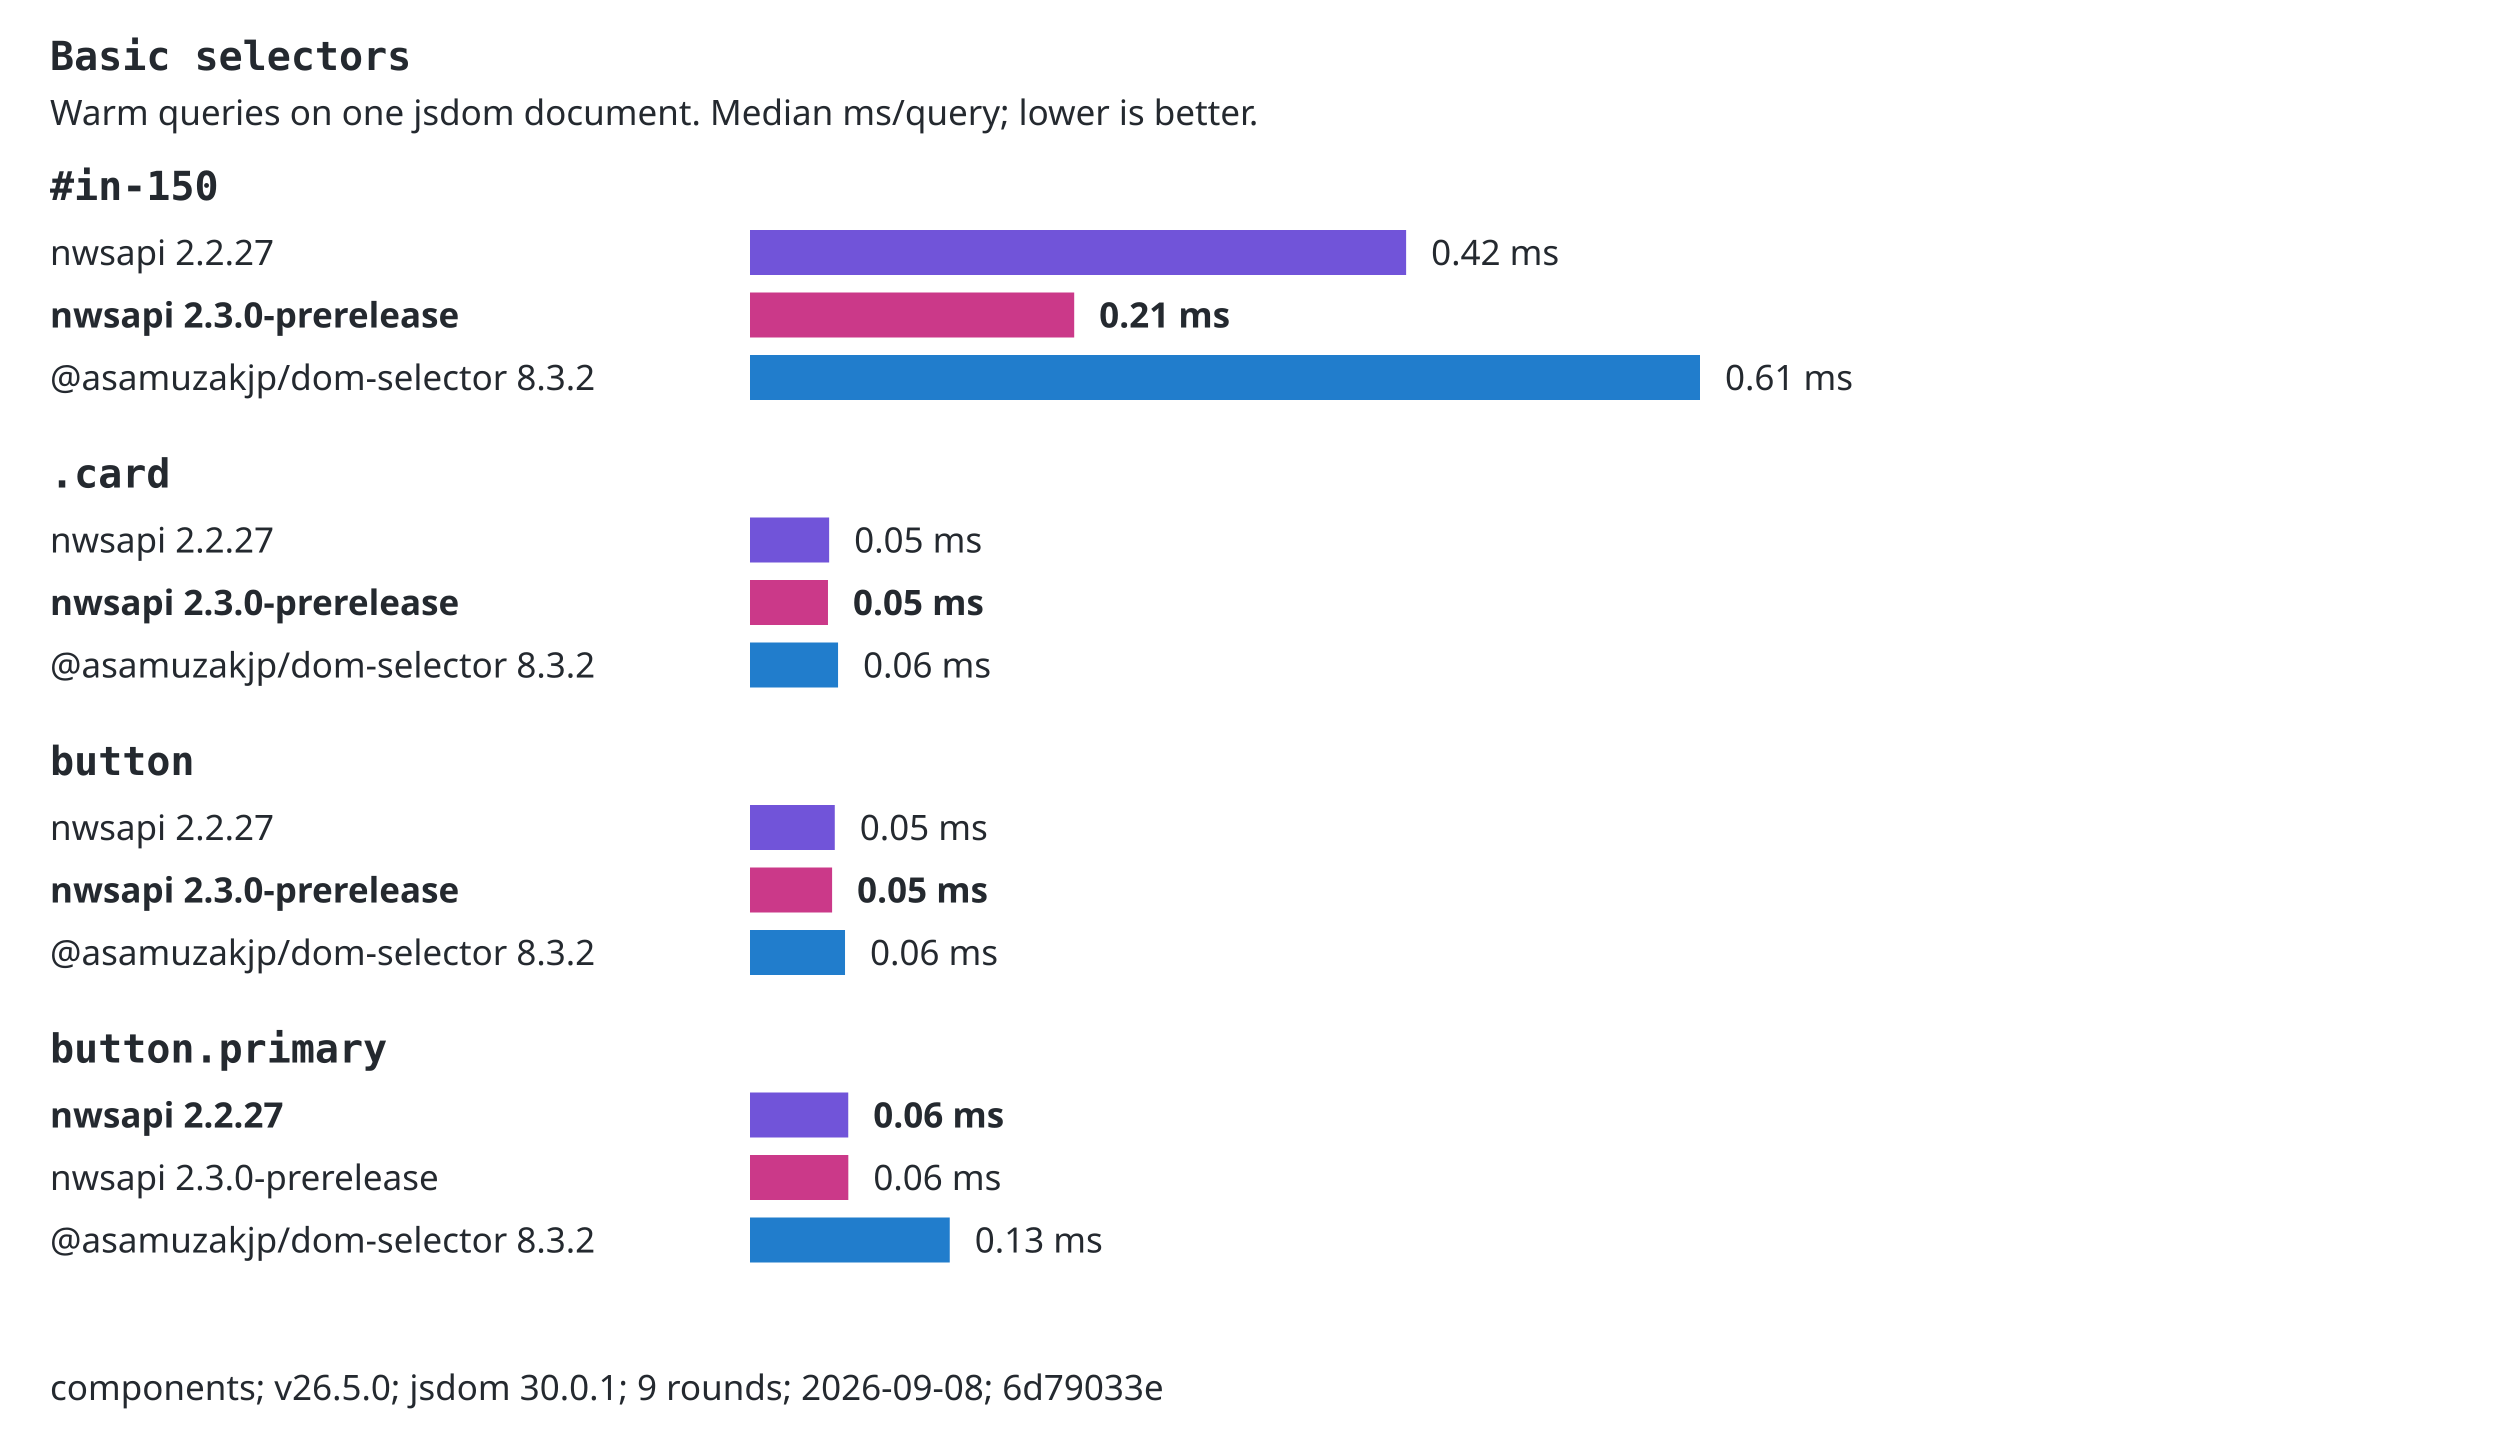
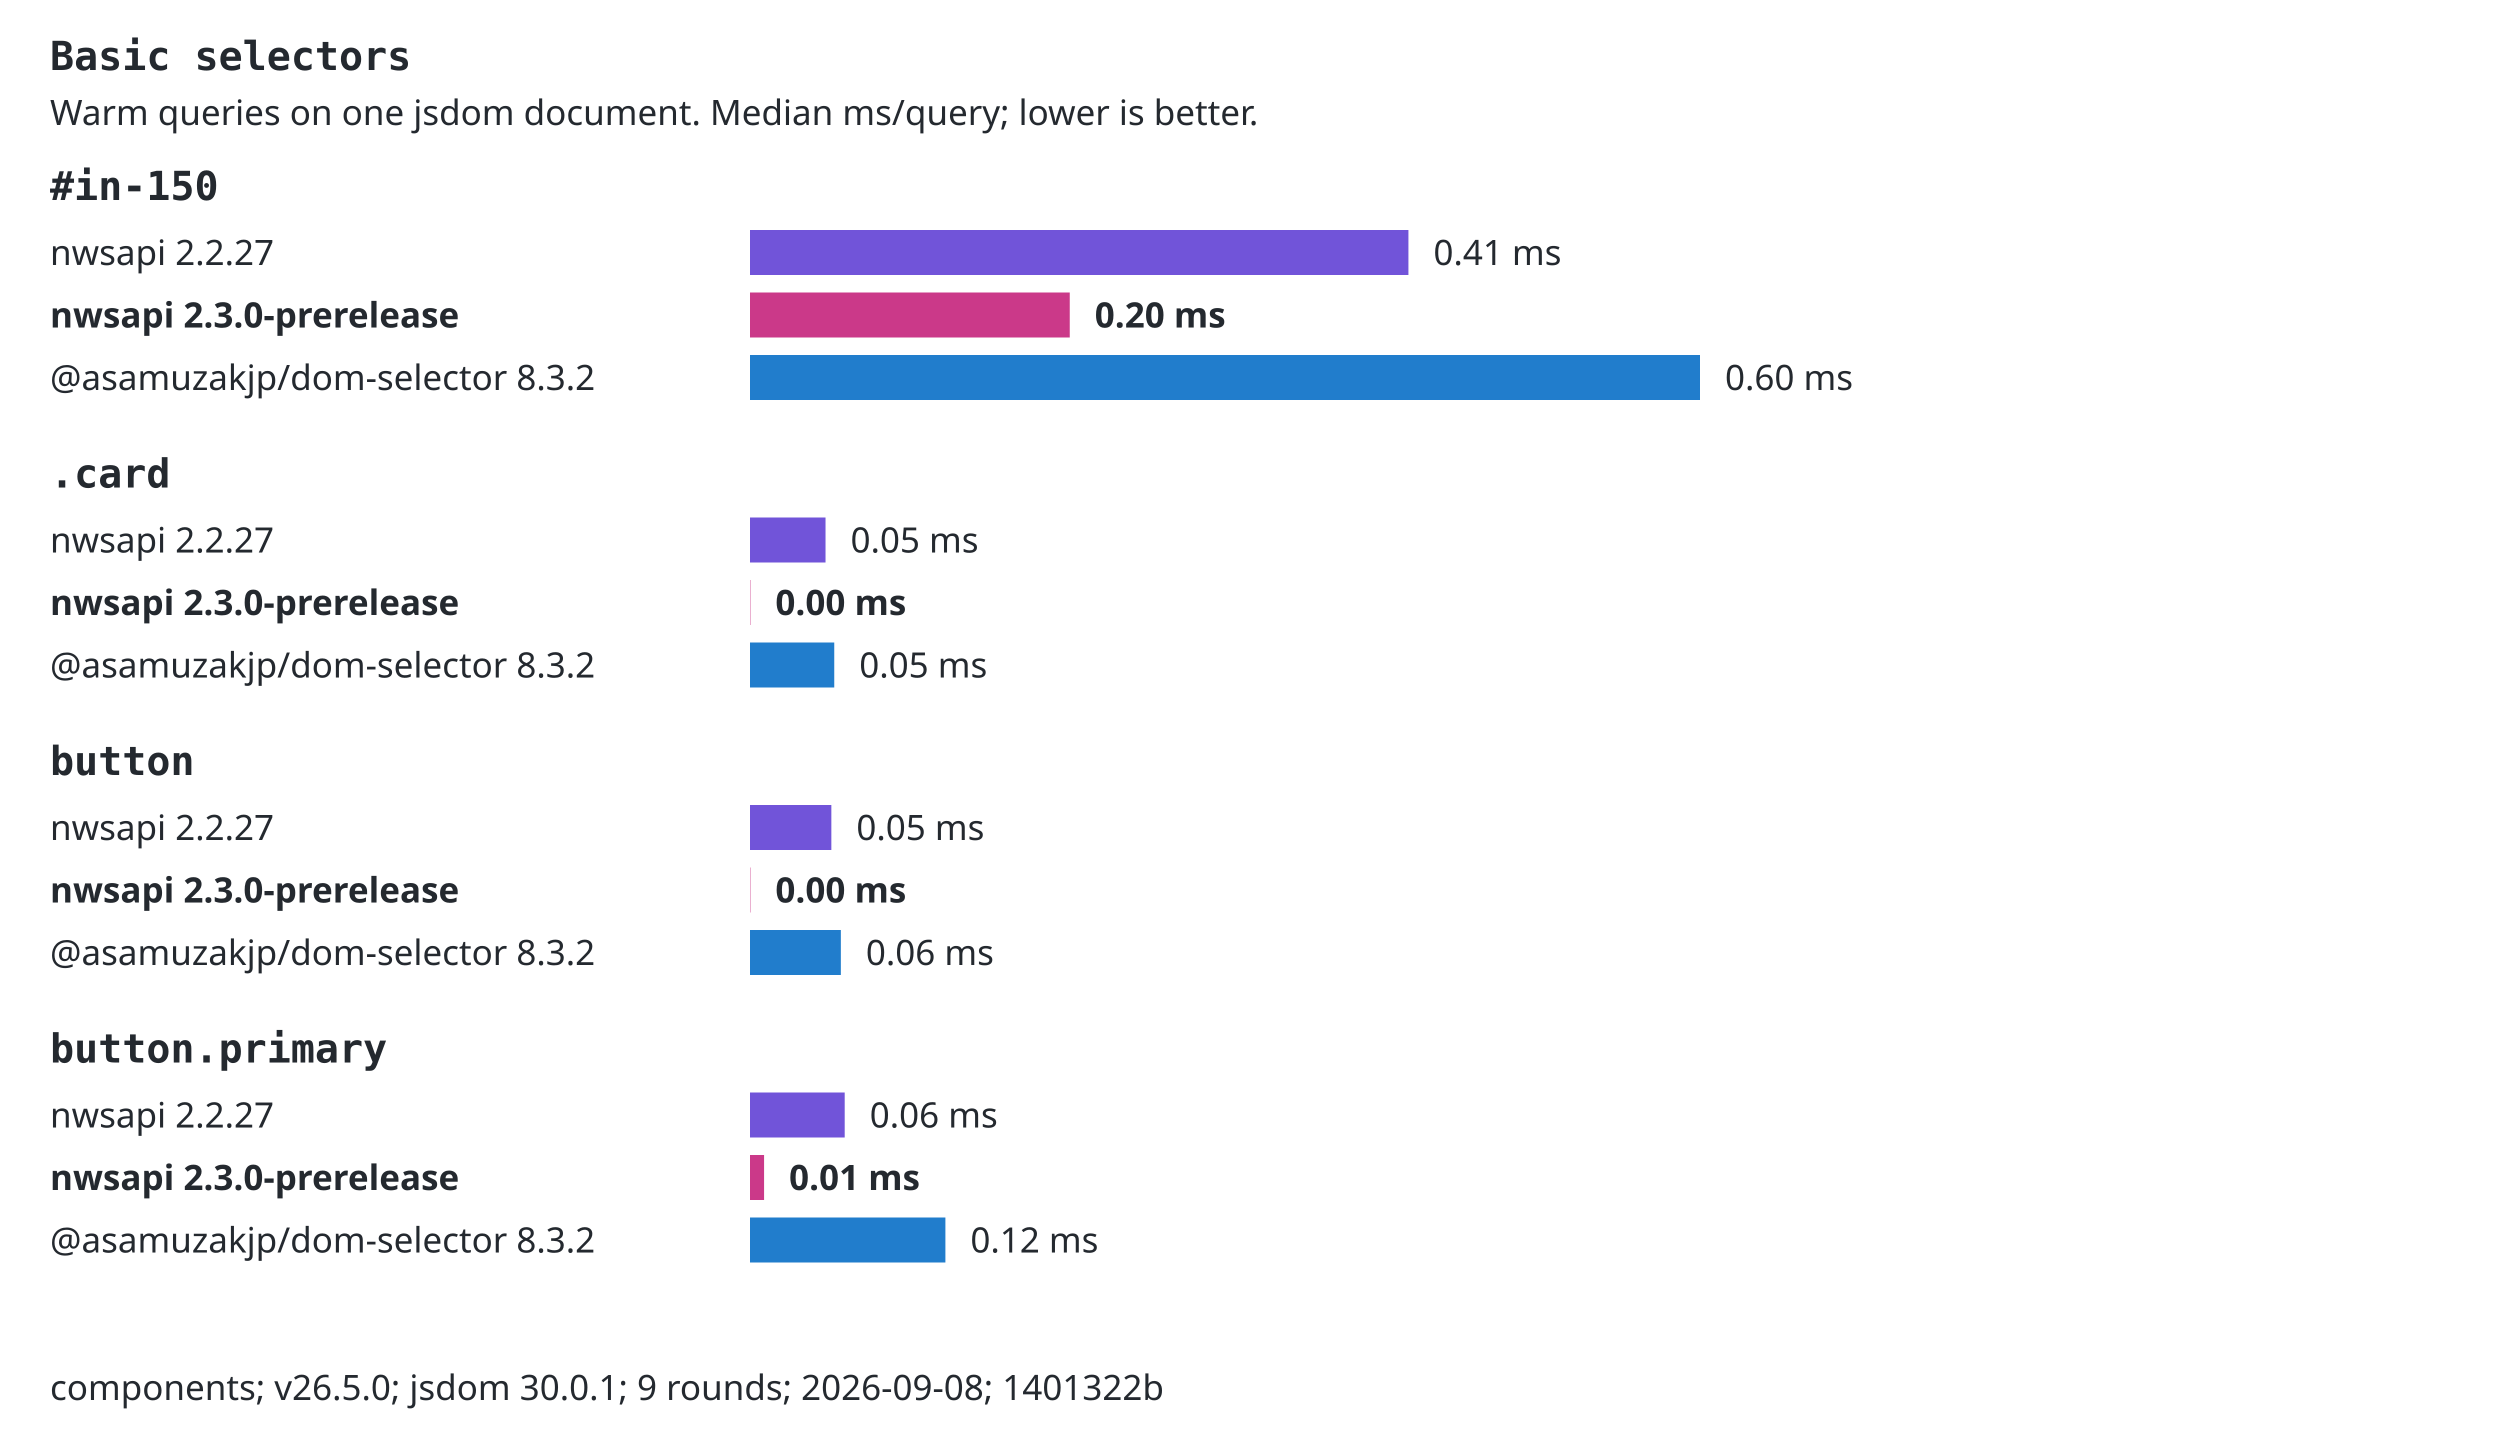
<svg xmlns="http://www.w3.org/2000/svg" width="1000" height="580" viewBox="0 0 1000 580" role="img">
  <style>text{font:14px system-ui,sans-serif;fill:#24292f}.selector{font:16px monospace;font-weight:600}.background{fill:#fff}.bar{transform-box:fill-box;transform-origin:left center;animation:fill 800ms ease-out both}@keyframes fill{from{transform:scaleX(0)}to{transform:scaleX(1)}}@media(prefers-reduced-motion:reduce){.bar{animation:none}}@media(prefers-color-scheme:dark){text{fill:#e6edf3}.background{fill:#0d1117}}</style>
  <rect class="background" width="1000" height="580" />
  <text x="20" y="28" class="selector">Basic selectors</text>
  <text x="20" y="50">Warm queries on one jsdom document. Median ms/query; lower is better.</text>
  <text x="20" y="80" class="selector">#in-150</text>
  <text x="20" y="106">nwsapi 2.2.27</text>
-   <rect class="bar" x="300" y="92" width="262.45" height="18" fill="#7154d9" />
-   <text x="572.454" y="106">0.42 ms</text>
+   <rect class="bar" x="300" y="92" width="263.37" height="18" fill="#7154d9" />
+   <text x="573.372" y="106">0.41 ms</text>
  <text x="20" y="131" style="font-weight:700">nwsapi 2.3.0-prerelease</text>
-   <rect class="bar" x="300" y="117" width="129.68" height="18" fill="#cb3989" />
-   <text x="439.676" y="131" style="font-weight:700">0.21 ms</text>
+   <rect class="bar" x="300" y="117" width="127.9" height="18" fill="#cb3989" />
+   <text x="437.901" y="131" style="font-weight:700">0.20 ms</text>
  <text x="20" y="156">@asamuzakjp/dom-selector 8.3.2</text>
  <rect class="bar" x="300" y="142" width="380" height="18" fill="#217dcc" />
-   <text x="690" y="156">0.61 ms</text>
+   <text x="690" y="156">0.60 ms</text>
  <text x="20" y="195" class="selector">.card</text>
  <text x="20" y="221">nwsapi 2.2.27</text>
-   <rect class="bar" x="300" y="207" width="31.66" height="18" fill="#7154d9" />
-   <text x="341.664" y="221">0.05 ms</text>
+   <rect class="bar" x="300" y="207" width="30.21" height="18" fill="#7154d9" />
+   <text x="340.209" y="221">0.05 ms</text>
  <text x="20" y="246" style="font-weight:700">nwsapi 2.3.0-prerelease</text>
-   <rect class="bar" x="300" y="232" width="31.19" height="18" fill="#cb3989" />
-   <text x="341.192" y="246" style="font-weight:700">0.05 ms</text>
+   <rect class="bar" x="300" y="232" width=".16" height="18" fill="#cb3989" />
+   <text x="310.157" y="246" style="font-weight:700">0.00 ms</text>
  <text x="20" y="271">@asamuzakjp/dom-selector 8.3.2</text>
-   <rect class="bar" x="300" y="257" width="35.22" height="18" fill="#217dcc" />
-   <text x="345.222" y="271">0.06 ms</text>
+   <rect class="bar" x="300" y="257" width="33.7" height="18" fill="#217dcc" />
+   <text x="343.702" y="271">0.05 ms</text>
  <text x="20" y="310" class="selector">button</text>
  <text x="20" y="336">nwsapi 2.2.27</text>
-   <rect class="bar" x="300" y="322" width="33.91" height="18" fill="#7154d9" />
-   <text x="343.908" y="336">0.05 ms</text>
+   <rect class="bar" x="300" y="322" width="32.54" height="18" fill="#7154d9" />
+   <text x="342.543" y="336">0.05 ms</text>
  <text x="20" y="361" style="font-weight:700">nwsapi 2.3.0-prerelease</text>
-   <rect class="bar" x="300" y="347" width="32.84" height="18" fill="#cb3989" />
-   <text x="342.841" y="361" style="font-weight:700">0.05 ms</text>
+   <rect class="bar" x="300" y="347" width=".16" height="18" fill="#cb3989" />
+   <text x="310.158" y="361" style="font-weight:700">0.00 ms</text>
  <text x="20" y="386">@asamuzakjp/dom-selector 8.3.2</text>
-   <rect class="bar" x="300" y="372" width="38.01" height="18" fill="#217dcc" />
-   <text x="348.015" y="386">0.06 ms</text>
+   <rect class="bar" x="300" y="372" width="36.34" height="18" fill="#217dcc" />
+   <text x="346.342" y="386">0.06 ms</text>
  <text x="20" y="425" class="selector">button.primary</text>
-   <text x="20" y="451" style="font-weight:700">nwsapi 2.2.27</text>
-   <rect class="bar" x="300" y="437" width="39.3" height="18" fill="#7154d9" />
-   <text x="349.303" y="451" style="font-weight:700">0.06 ms</text>
-   <text x="20" y="476">nwsapi 2.3.0-prerelease</text>
-   <rect class="bar" x="300" y="462" width="39.33" height="18" fill="#cb3989" />
-   <text x="349.333" y="476">0.06 ms</text>
+   <text x="20" y="451">nwsapi 2.2.27</text>
+   <rect class="bar" x="300" y="437" width="37.88" height="18" fill="#7154d9" />
+   <text x="347.883" y="451">0.06 ms</text>
+   <text x="20" y="476" style="font-weight:700">nwsapi 2.3.0-prerelease</text>
+   <rect class="bar" x="300" y="462" width="5.63" height="18" fill="#cb3989" />
+   <text x="315.631" y="476" style="font-weight:700">0.01 ms</text>
  <text x="20" y="501">@asamuzakjp/dom-selector 8.3.2</text>
-   <rect class="bar" x="300" y="487" width="79.9" height="18" fill="#217dcc" />
-   <text x="389.901" y="501">0.13 ms</text>
-   <text x="20" y="560">components; v26.5.0; jsdom 30.0.1; 9 rounds; 2026-09-08; 6d79033e</text>
+   <rect class="bar" x="300" y="487" width="78.16" height="18" fill="#217dcc" />
+   <text x="388.156" y="501">0.12 ms</text>
+   <text x="20" y="560">components; v26.5.0; jsdom 30.0.1; 9 rounds; 2026-09-08; 1401322b</text>
</svg>
